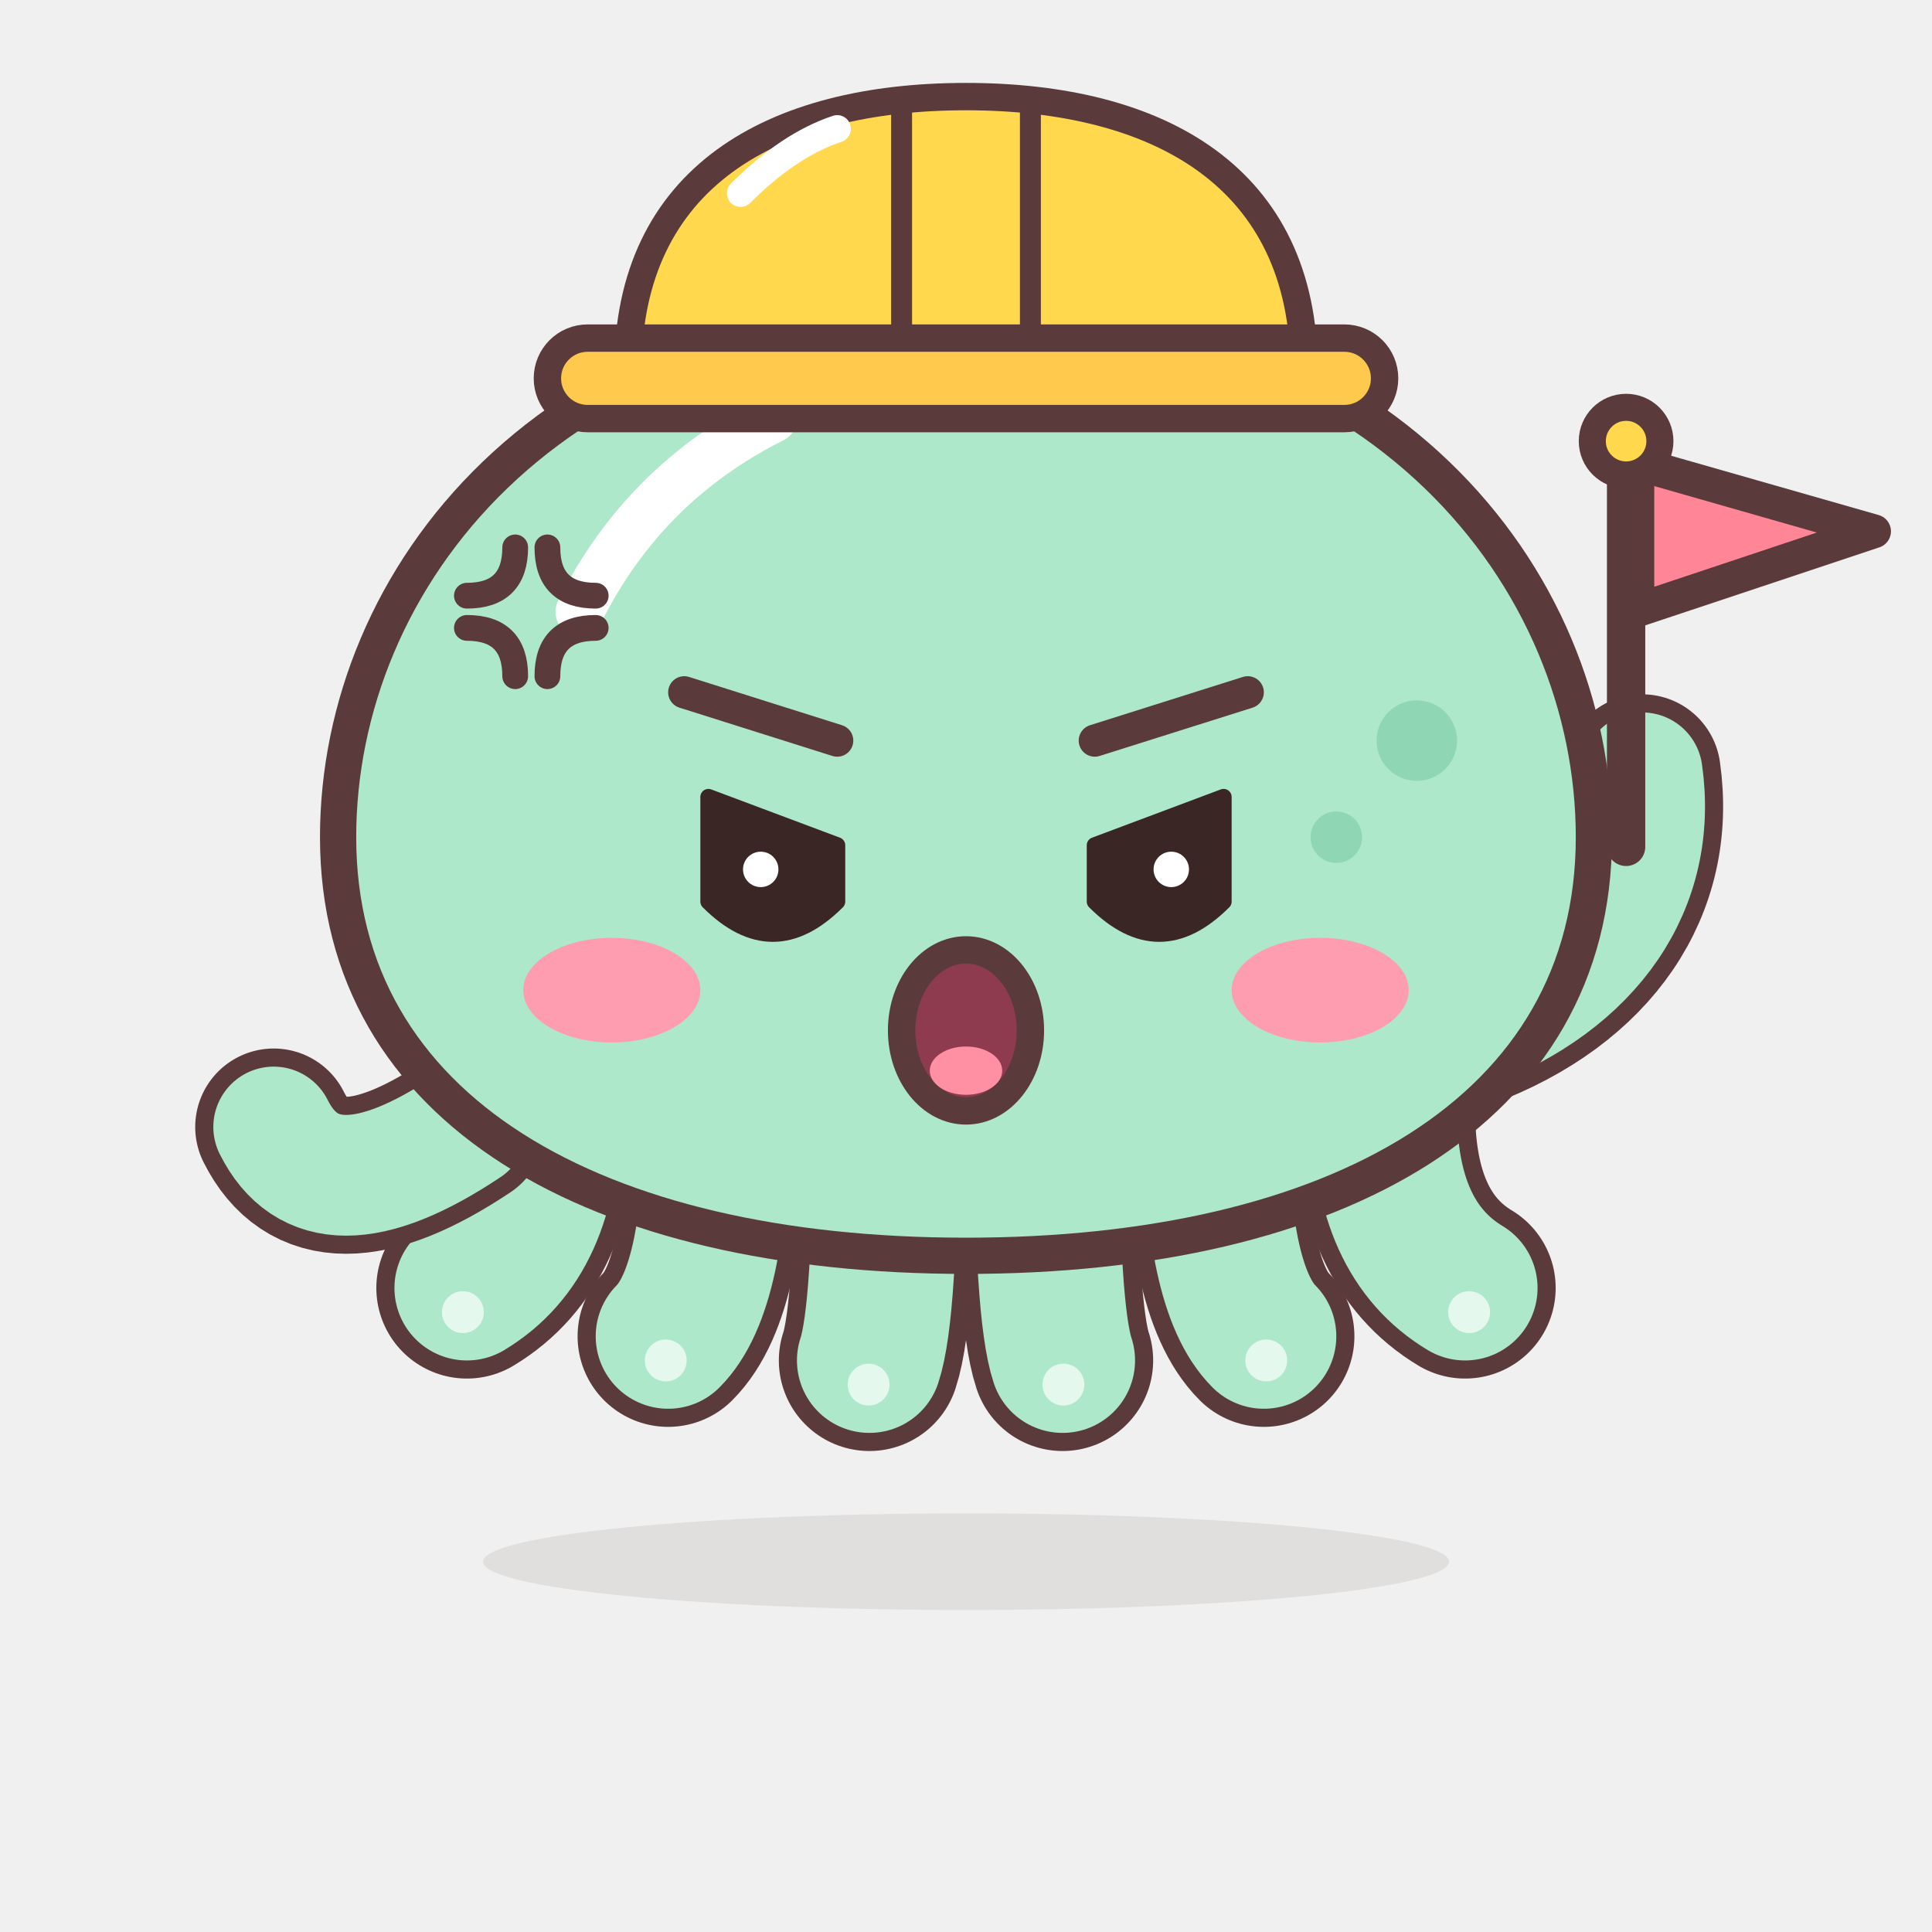
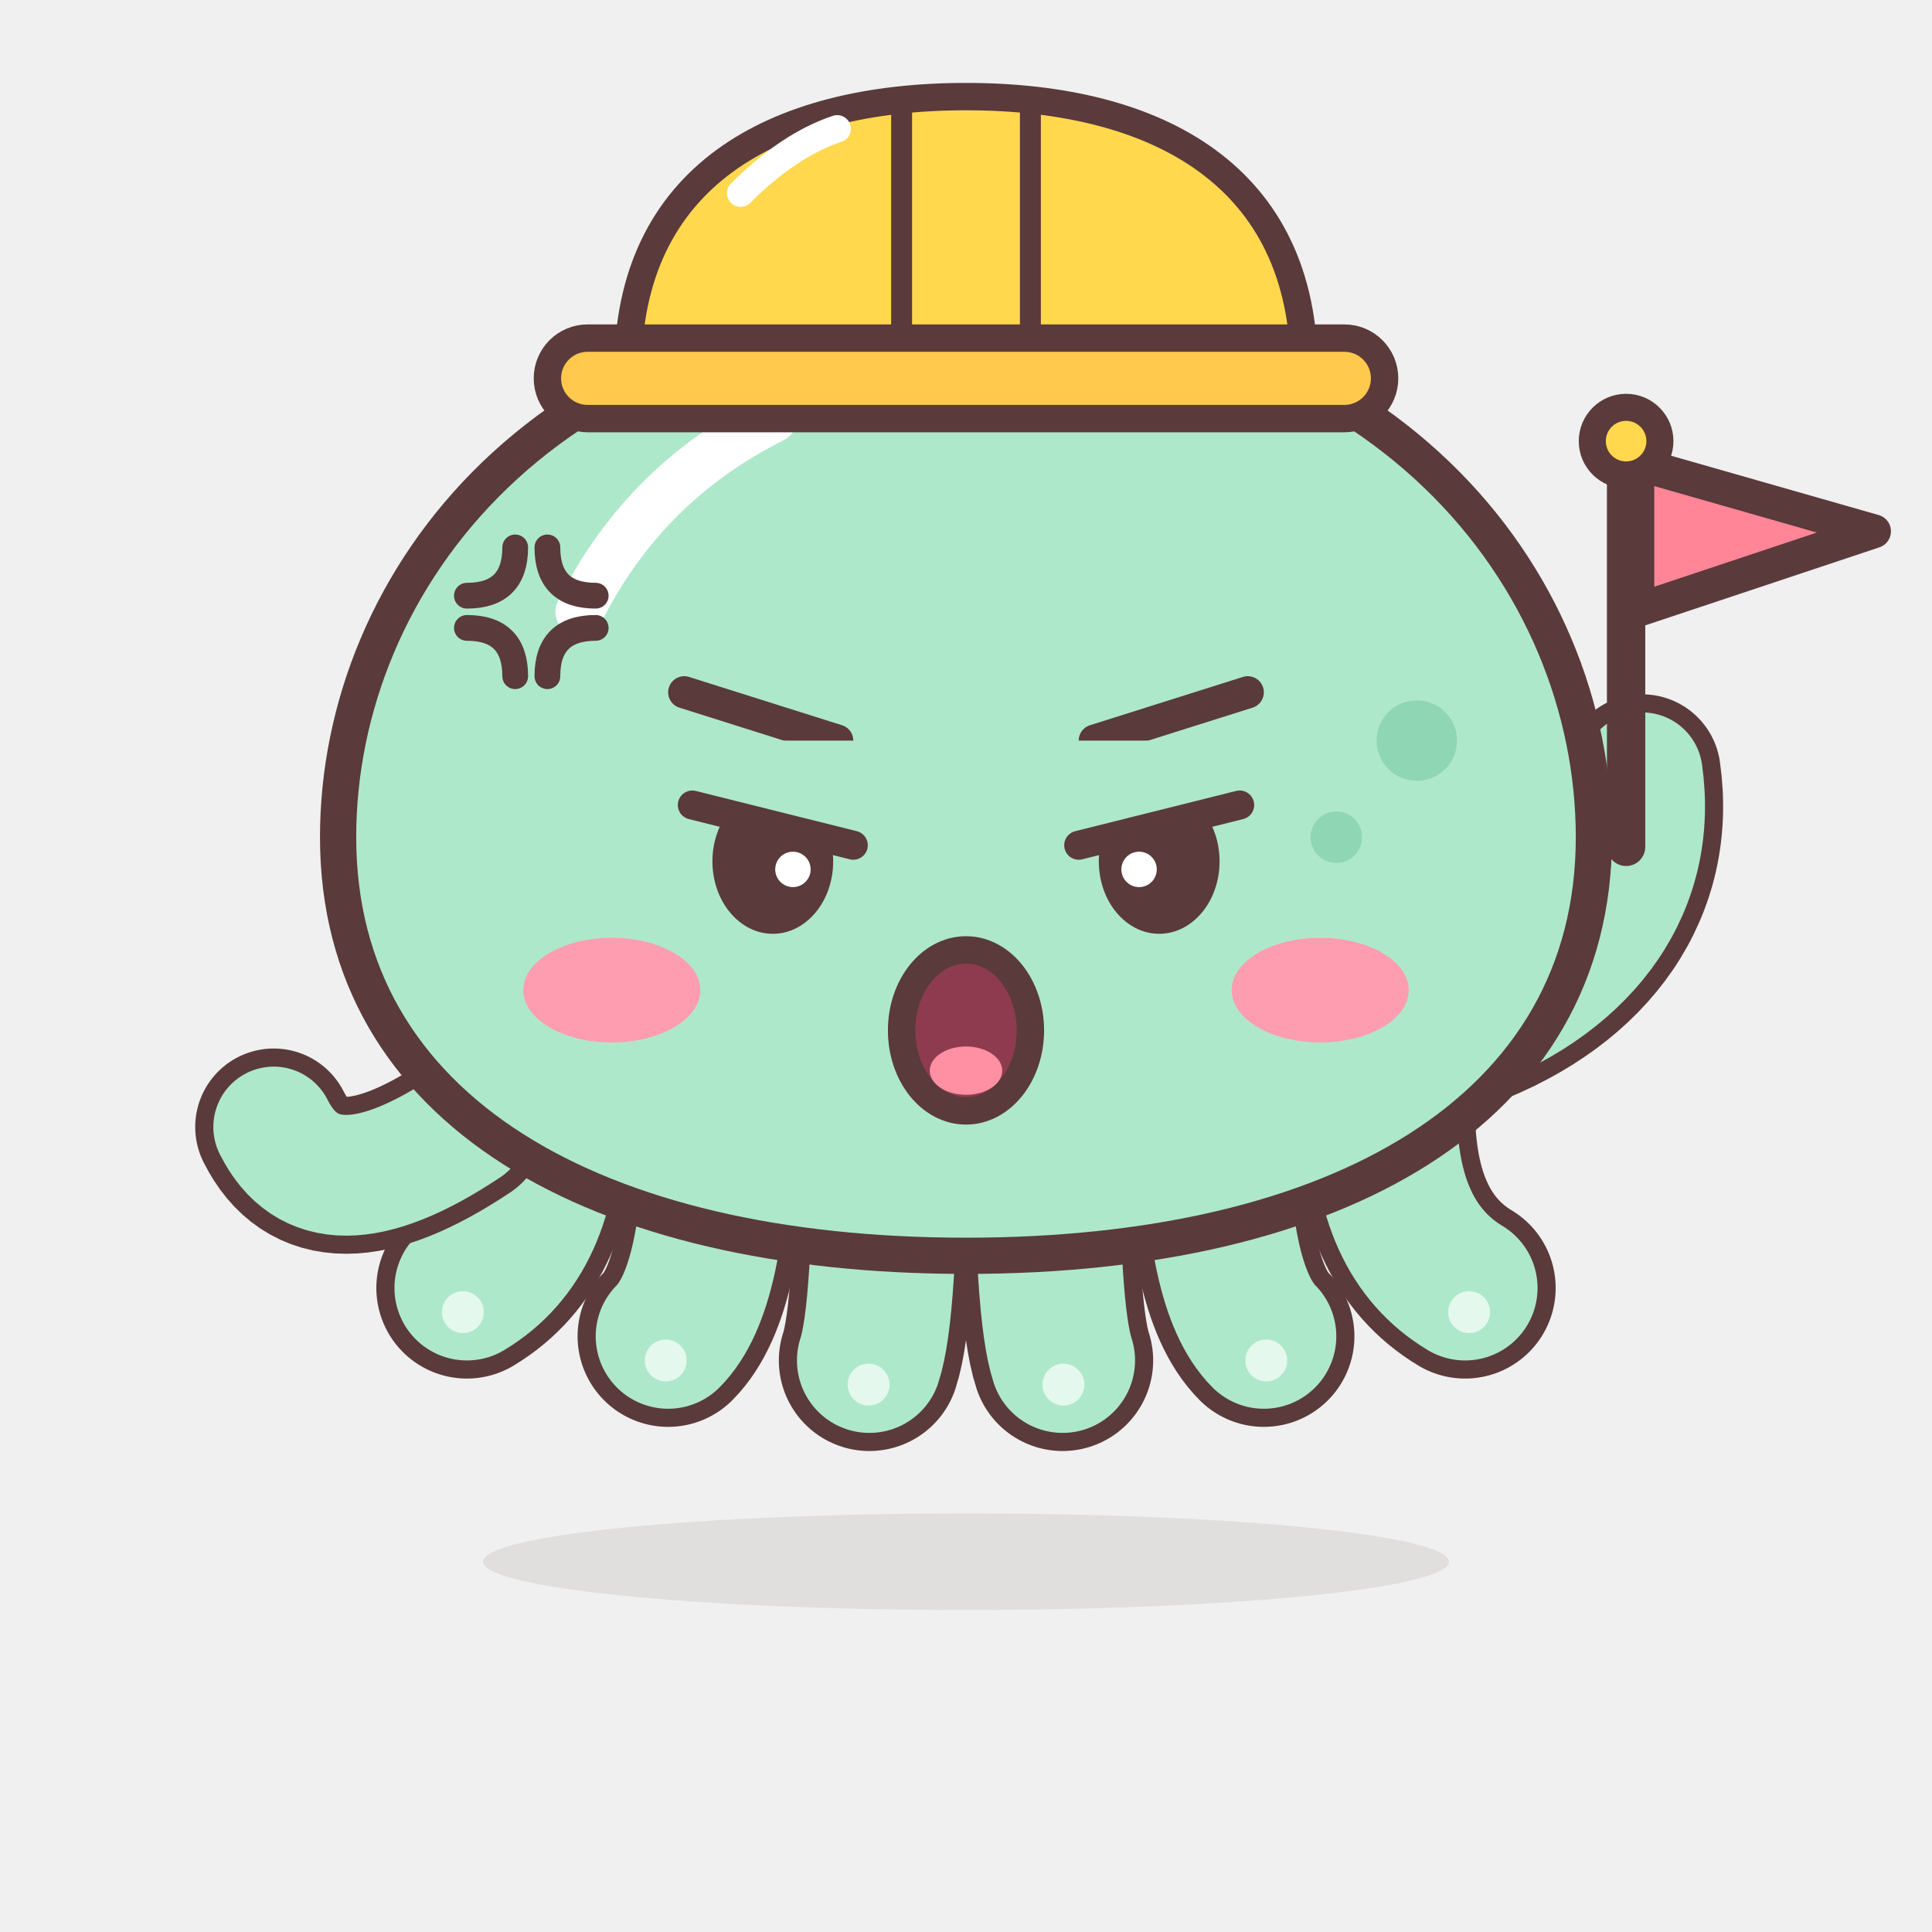
<svg xmlns="http://www.w3.org/2000/svg" viewBox="0 0 240 240" width="240" height="240">
  <ellipse cx="120" cy="194" rx="60" ry="6" fill="#5A3A3A" opacity="0.10" />
  <g fill="none" stroke-linecap="round" stroke-linejoin="round">
    <g stroke="#5A3A3A" stroke-width="22.5">
      <path d="M68 138 Q 68 154, 58 160" />
      <path d="M89 138 Q 89 160, 83 166" />
      <path d="M110 138 Q 110 163, 108 169" />
      <path d="M130 138 Q 130 163, 132 169" />
      <path d="M151 138 Q 151 160, 157 166" />
      <path d="M172 138 Q 172 154, 182 160" />
    </g>
    <g stroke="#AEE8CB" stroke-width="18">
      <path d="M68 138 Q 68 154, 58 160" />
      <path d="M89 138 Q 89 160, 83 166" />
      <path d="M110 138 Q 110 163, 108 169" />
      <path d="M130 138 Q 130 163, 132 169" />
      <path d="M151 138 Q 151 160, 157 166" />
      <path d="M172 138 Q 172 154, 182 160" />
    </g>
  </g>
  <g fill="none" stroke-linecap="round" stroke-linejoin="round">
    <g stroke="#5A3A3A" stroke-width="19.5">
      <path d="M58 140 C 46 148, 38 148, 34 140" />
      <path d="M182 128 C 198 122, 206 110, 204 96" />
    </g>
    <g stroke="#AEE8CB" stroke-width="15">
      <path d="M58 140 C 46 148, 38 148, 34 140" />
      <path d="M182 128 C 198 122, 206 110, 204 96" />
    </g>
  </g>
  <g fill="#E4F8EE">
    <circle cx="57.5" cy="163" r="2.6" />
    <circle cx="82.7" cy="169" r="2.6" />
    <circle cx="107.9" cy="172" r="2.6" />
    <circle cx="132.1" cy="172" r="2.6" />
    <circle cx="157.3" cy="169" r="2.6" />
    <circle cx="182.5" cy="163" r="2.6" />
  </g>
  <path d="M120 38 C 172 38, 198 72, 198 104 C 198 138, 166 156, 120 156 C 74 156, 42 138, 42 104 C 42 72, 68 38, 120 38 Z" fill="#AEE8CB" stroke="#5A3A3A" stroke-width="4.5" />
  <g fill="#8FD7B4">
    <circle cx="176" cy="92" r="5" />
    <circle cx="166" cy="104" r="3.2" />
  </g>
  <path d="M72 76 Q 80 60, 96 52" fill="none" stroke="#FFFFFF" stroke-width="6" stroke-linecap="round" />
  <path d="M78 46 C 78 22, 96 12, 120 12 C 144 12, 162 22, 162 46 Z" fill="#FFD84D" stroke="#5A3A3A" stroke-width="3.4" stroke-linejoin="round" />
  <rect x="68" y="42" width="104" height="10" rx="5" fill="#FFC94D" stroke="#5A3A3A" stroke-width="3.4" />
  <path d="M112 13 L 112 42 M128 13 L 128 42" stroke="#5A3A3A" stroke-width="2.6" />
  <path d="M92 24 Q 98 18, 104 16" stroke="#FFFFFF" stroke-width="3.4" fill="none" stroke-linecap="round" />
  <ellipse cx="76" cy="123" rx="11" ry="6.5" fill="#FF9DB0" />
  <ellipse cx="164" cy="123" rx="11" ry="6.5" fill="#FF9DB0" />
  <path d="M85 86 L 104 92" fill="none" stroke="#5A3A3A" stroke-width="4" stroke-linecap="round" stroke-linejoin="round" />
  <path d="M155 86 L 136 92" fill="none" stroke="#5A3A3A" stroke-width="4" stroke-linecap="round" stroke-linejoin="round" />
-   <path d="M88 99 L 104 105 L 104 112 Q 96 120, 88 112 Z" fill="#3B2626" stroke="#3B2626" stroke-width="2" stroke-linejoin="round" />
-   <circle cx="94.5" cy="108" r="2.2" fill="#FFFFFF" />
-   <path d="M152 99 L 136 105 L 136 112 Q 144 120, 152 112 Z" fill="#3B2626" stroke="#3B2626" stroke-width="2" stroke-linejoin="round" />
-   <circle cx="145.5" cy="108" r="2.2" fill="#FFFFFF" />
+   <ellipse cx="96" cy="107" rx="7.5" ry="9" fill="#5A3A3A" />
+   <path d="M86 92 L 86 100 L 106 105 L 106 92 Z" fill="#AEE8CB" />
+   <path d="M86 100 L 106 105" fill="none" stroke="#5A3A3A" stroke-width="3.6" stroke-linecap="round" stroke-linejoin="round" />
+   <circle cx="98.5" cy="108" r="2.2" fill="#FFFFFF" />
+   <ellipse cx="144" cy="107" rx="7.5" ry="9" fill="#5A3A3A" />
+   <path d="M154 92 L 154 100 L 134 105 L 134 92 Z" fill="#AEE8CB" />
+   <path d="M154 100 L 134 105" fill="none" stroke="#5A3A3A" stroke-width="3.6" stroke-linecap="round" stroke-linejoin="round" />
+   <circle cx="141.5" cy="108" r="2.2" fill="#FFFFFF" />
  <ellipse cx="120" cy="128" rx="8" ry="10" fill="#8E3B4F" stroke="#5A3A3A" stroke-width="3.4" />
  <ellipse cx="120" cy="133" rx="4.5" ry="3" fill="#FF8FA3" />
  <path d="M64 68 Q 64 74, 58 74" fill="none" stroke="#5A3A3A" stroke-width="3.2" stroke-linecap="round" stroke-linejoin="round" />
  <path d="M68 68 Q 68 74, 74 74" fill="none" stroke="#5A3A3A" stroke-width="3.2" stroke-linecap="round" stroke-linejoin="round" />
  <path d="M64 84 Q 64 78, 58 78" fill="none" stroke="#5A3A3A" stroke-width="3.2" stroke-linecap="round" stroke-linejoin="round" />
  <path d="M68 84 Q 68 78, 74 78" fill="none" stroke="#5A3A3A" stroke-width="3.2" stroke-linecap="round" stroke-linejoin="round" />
  <g transform="translate(202 80) scale(1.4) translate(-202 -80)">
    <path d="M202 98 L 202 64" fill="none" stroke="#5A3A3A" stroke-width="3.4" stroke-linecap="round" stroke-linejoin="round" />
    <path d="M203 64 L 224 70 L 203 77 Z" fill="#FF8597" stroke="#5A3A3A" stroke-width="3" stroke-linejoin="round" />
    <circle cx="202" cy="62" r="3" fill="#FFD84D" stroke="#5A3A3A" stroke-width="2.4" />
  </g>
  <g fill="none" stroke-linecap="round" stroke-linejoin="round">
    <g stroke="#5A3A3A" stroke-width="19.5" />
    <g stroke="#AEE8CB" stroke-width="15" />
  </g>
</svg>
